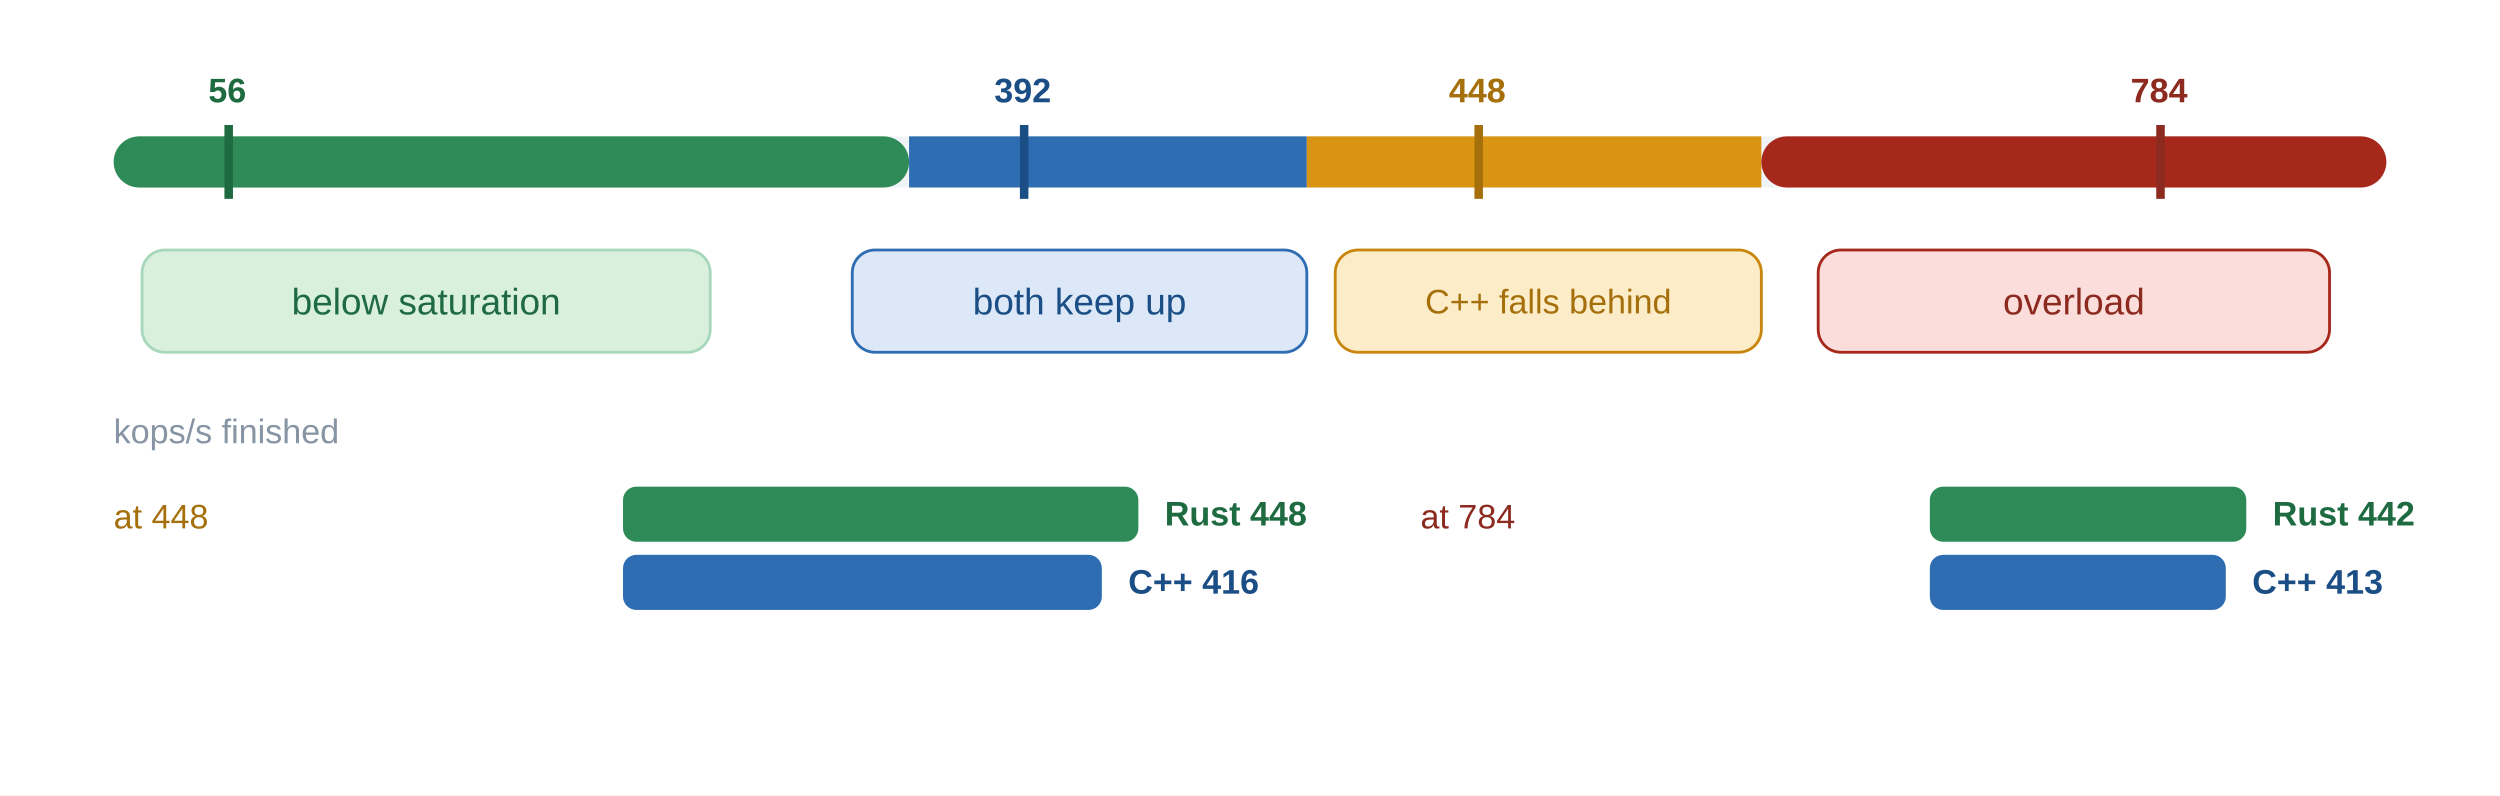
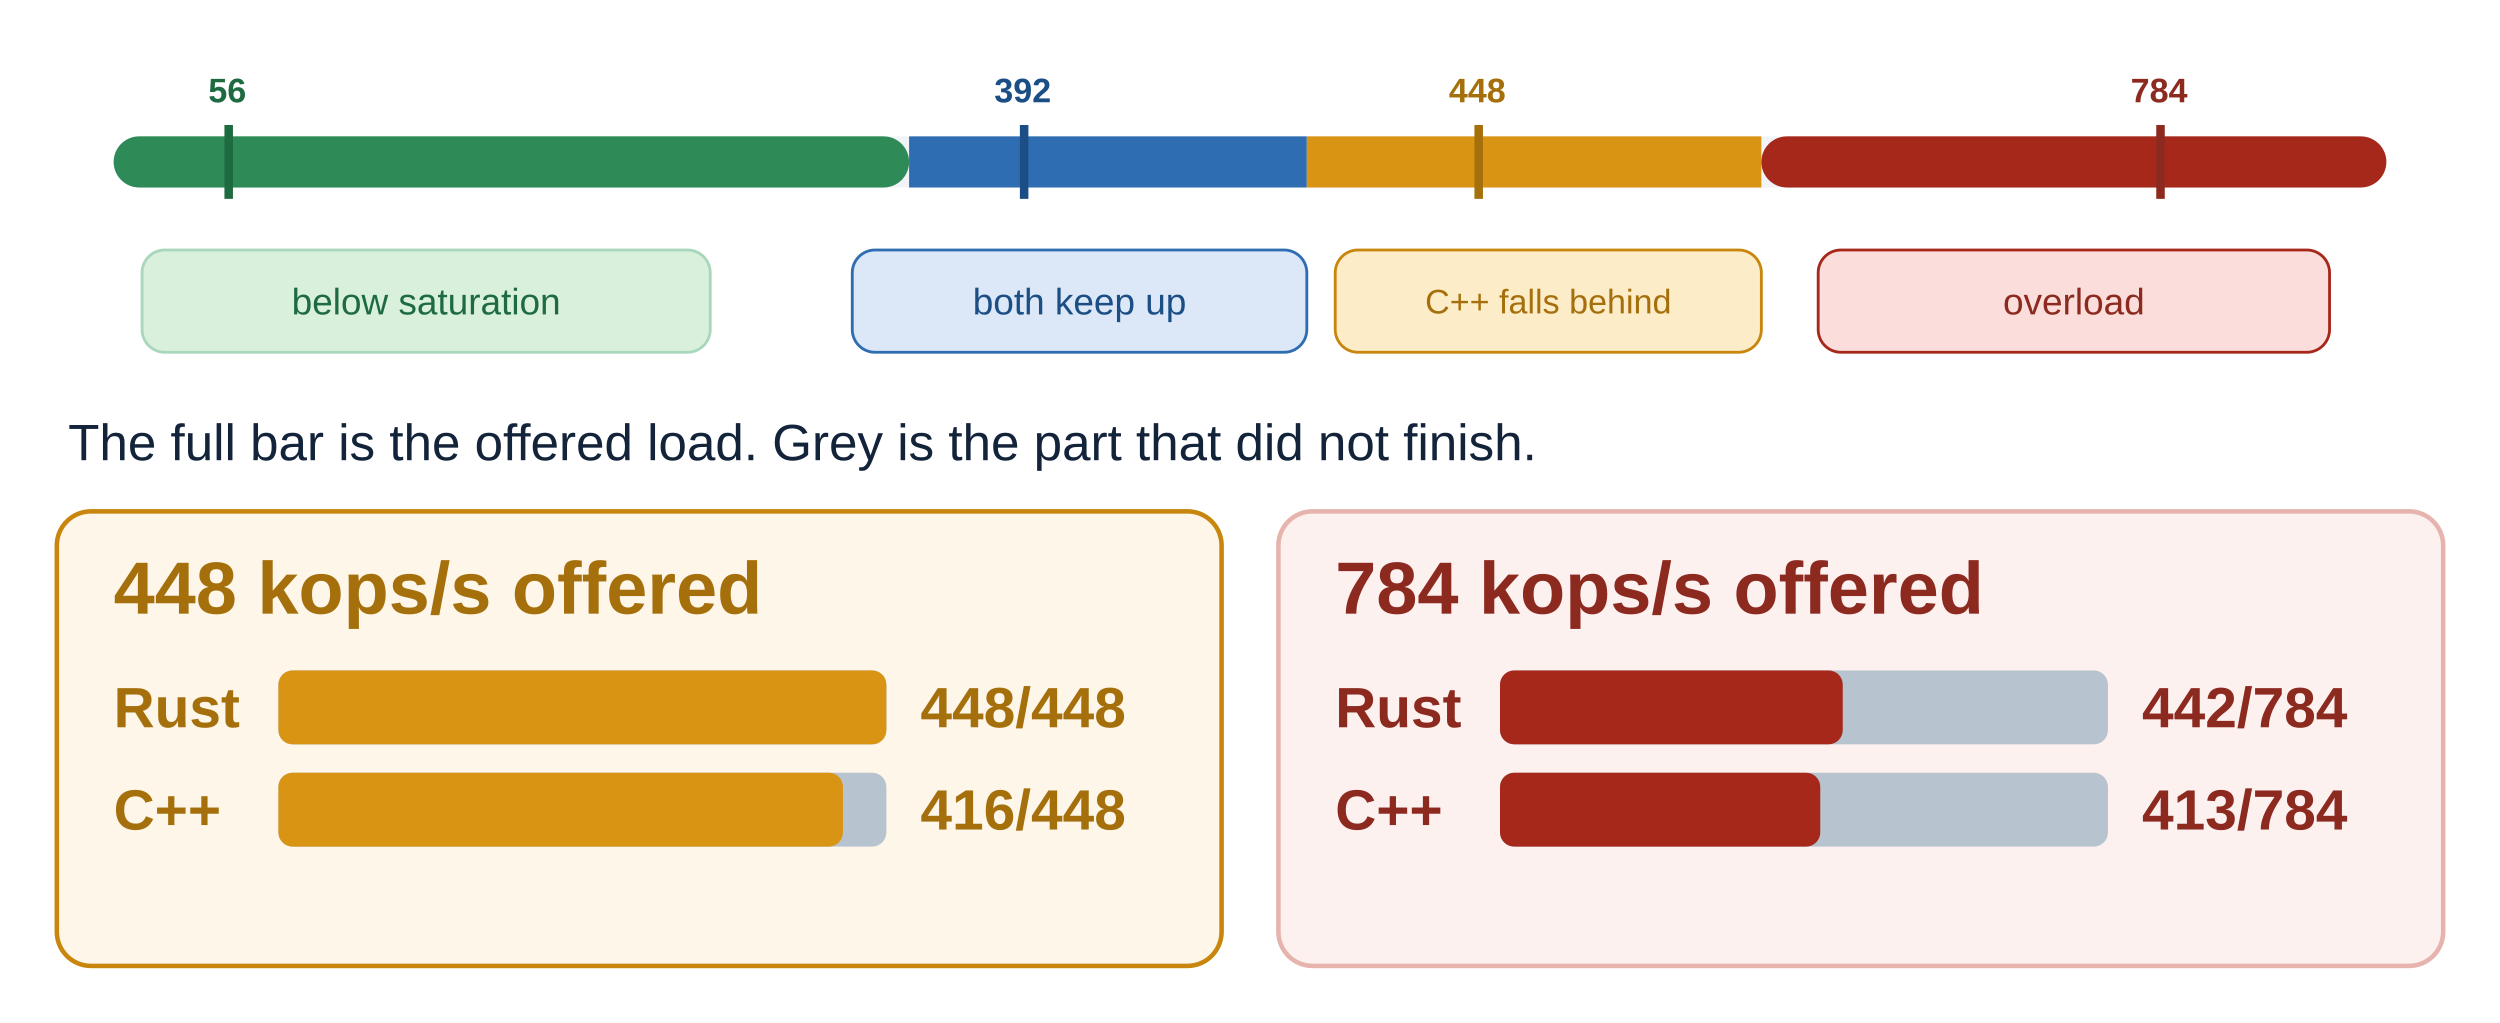
- <svg xmlns="http://www.w3.org/2000/svg" viewBox="0 0 880 280" width="880" height="280" font-family="'Segoe UI','Helvetica Neue',Arial,sans-serif">
-   <rect x="0" y="0" width="880" height="280" fill="#ffffff" />
+ <svg xmlns="http://www.w3.org/2000/svg" viewBox="0 0 880 360" width="880" height="360" font-family="'Segoe UI','Helvetica Neue',Arial,sans-serif">
+   <rect x="0" y="0" width="880" height="360" fill="#ffffff" />
  <rect x="40" y="48" width="800" height="18" rx="9" fill="#f1f4f7" />
  <rect x="40" y="48" width="280" height="18" rx="9" fill="#2e8b57" />
  <rect x="320" y="48" width="140" height="18" fill="#2f6db3" />
  <rect x="460" y="48" width="160" height="18" fill="#d99413" />
  <rect x="620" y="48" width="220" height="18" rx="9" fill="#a5281b" />
  <rect x="79" y="44" width="3" height="26" fill="#1f6b41" />
  <text x="80" y="36" font-size="12" fill="#1f6b41" text-anchor="middle" font-weight="700">56</text>
  <rect x="359" y="44" width="3" height="26" fill="#1c4e86" />
  <text x="360" y="36" font-size="12" fill="#1c4e86" text-anchor="middle" font-weight="700">392</text>
  <rect x="519" y="44" width="3" height="26" fill="#a5700c" />
  <text x="520" y="36" font-size="12" fill="#a5700c" text-anchor="middle" font-weight="700">448</text>
  <rect x="759" y="44" width="3" height="26" fill="#8c2a20" />
  <text x="760" y="36" font-size="12" fill="#8c2a20" text-anchor="middle" font-weight="700">784</text>
  <rect x="50" y="88" width="200" height="36" rx="8" fill="#d9f0dd" stroke="#a8d7bb" stroke-width="1.0" />
  <text x="150.0" y="110.68" font-size="13" fill="#1f6b41" text-anchor="middle">below saturation</text>
  <rect x="300" y="88" width="160" height="36" rx="8" fill="#dce8f7" stroke="#2f6db3" stroke-width="1.0" />
  <text x="380.0" y="110.68" font-size="13" fill="#1c4e86" text-anchor="middle">both keep up</text>
  <rect x="470" y="88" width="150" height="36" rx="8" fill="#fdecc8" stroke="#c8860d" stroke-width="1.0" />
  <text x="545.0" y="110.32" font-size="12" fill="#a5700c" text-anchor="middle">C++ falls behind</text>
  <rect x="640" y="88" width="180" height="36" rx="8" fill="#fbdedb" stroke="#a5281b" stroke-width="1.0" />
  <text x="730.0" y="110.68" font-size="13" fill="#8c2a20" text-anchor="middle">overload</text>
-   <text x="40" y="156" font-size="12" fill="#8794a3">kops/s finished</text>
-   <text x="40" y="186" font-size="12" fill="#a5700c">at 448</text>
-   <rect x="220" y="172" width="180.0" height="18" rx="4" fill="#2e8b57" stroke="#2e8b57" stroke-width="1.4" />
-   <text x="410.0" y="184.96" font-size="12" fill="#1f6b41" font-weight="700">Rust  448</text>
-   <rect x="220" y="196" width="167.143" height="18" rx="4" fill="#2f6db3" stroke="#2f6db3" stroke-width="1.4" />
-   <text x="397.143" y="208.96" font-size="12" fill="#1c4e86" font-weight="700">C++  416</text>
-   <text x="500" y="186" font-size="12" fill="#8c2a20">at 784</text>
-   <rect x="680" y="172" width="110.0" height="18" rx="4" fill="#2e8b57" stroke="#2e8b57" stroke-width="1.4" />
-   <text x="800.0" y="184.96" font-size="12" fill="#1f6b41" font-weight="700">Rust  442</text>
-   <rect x="680" y="196" width="102.783" height="18" rx="4" fill="#2f6db3" stroke="#2f6db3" stroke-width="1.4" />
-   <text x="792.783" y="208.96" font-size="12" fill="#1c4e86" font-weight="700">C++  413</text>
+   <text x="24" y="162" font-size="18" fill="#12233a">The full bar is the offered load. Grey is the part that did not finish.</text>
+   <rect x="20" y="180" width="410" height="160" rx="12" fill="#fdf6e9" stroke="#c8860d" stroke-width="1.6" />
+   <text x="40" y="216" font-size="26" fill="#a5700c" font-weight="700">448 kops/s offered</text>
+   <text x="40" y="256" font-size="20" fill="#a5700c" font-weight="700">Rust</text>
+   <rect x="98" y="236" width="214" height="26" rx="5" fill="#b7c3ce" />
+   <rect x="98" y="236" width="214.0" height="26" rx="5" fill="#d99413" />
+   <text x="324" y="256" font-size="20" fill="#a5700c" font-weight="700">448/448</text>
+   <text x="40" y="292" font-size="20" fill="#a5700c" font-weight="700">C++</text>
+   <rect x="98" y="272" width="214" height="26" rx="5" fill="#b7c3ce" />
+   <rect x="98" y="272" width="198.714" height="26" rx="5" fill="#d99413" />
+   <text x="324" y="292" font-size="20" fill="#a5700c" font-weight="700">416/448</text>
+   <rect x="450" y="180" width="410" height="160" rx="12" fill="#fdf1f0" stroke="#e6b3ad" stroke-width="1.6" />
+   <text x="470" y="216" font-size="26" fill="#8c2a20" font-weight="700">784 kops/s offered</text>
+   <text x="470" y="256" font-size="20" fill="#8c2a20" font-weight="700">Rust</text>
+   <rect x="528" y="236" width="214" height="26" rx="5" fill="#b7c3ce" />
+   <rect x="528" y="236" width="120.648" height="26" rx="5" fill="#a5281b" />
+   <text x="754" y="256" font-size="20" fill="#8c2a20" font-weight="700">442/784</text>
+   <text x="470" y="292" font-size="20" fill="#8c2a20" font-weight="700">C++</text>
+   <rect x="528" y="272" width="214" height="26" rx="5" fill="#b7c3ce" />
+   <rect x="528" y="272" width="112.732" height="26" rx="5" fill="#a5281b" />
+   <text x="754" y="292" font-size="20" fill="#8c2a20" font-weight="700">413/784</text>
</svg>
